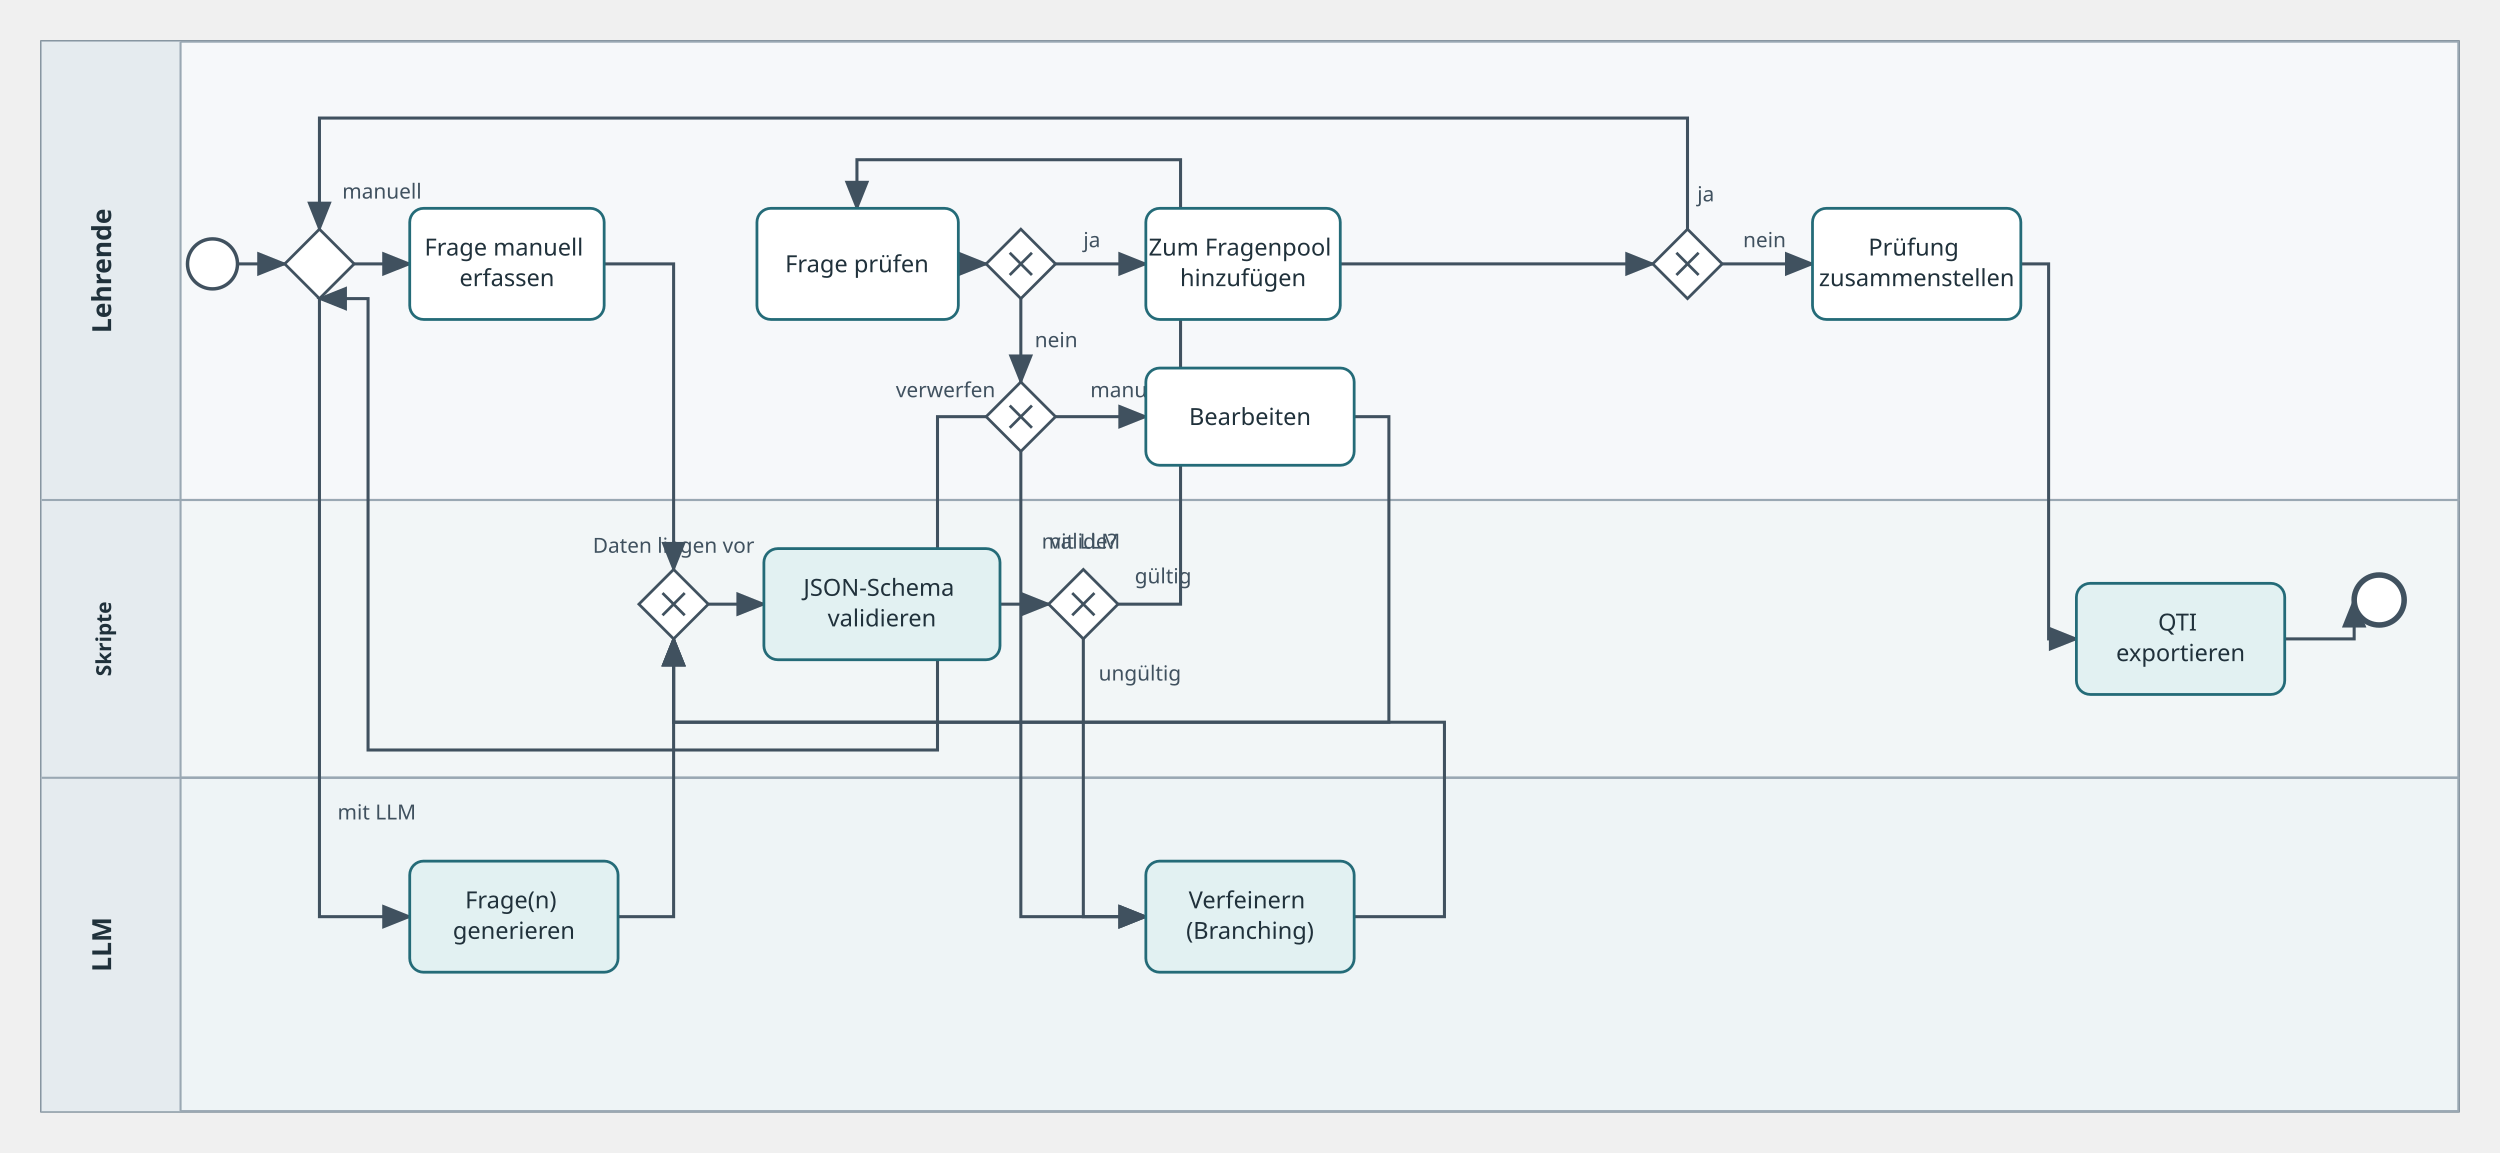
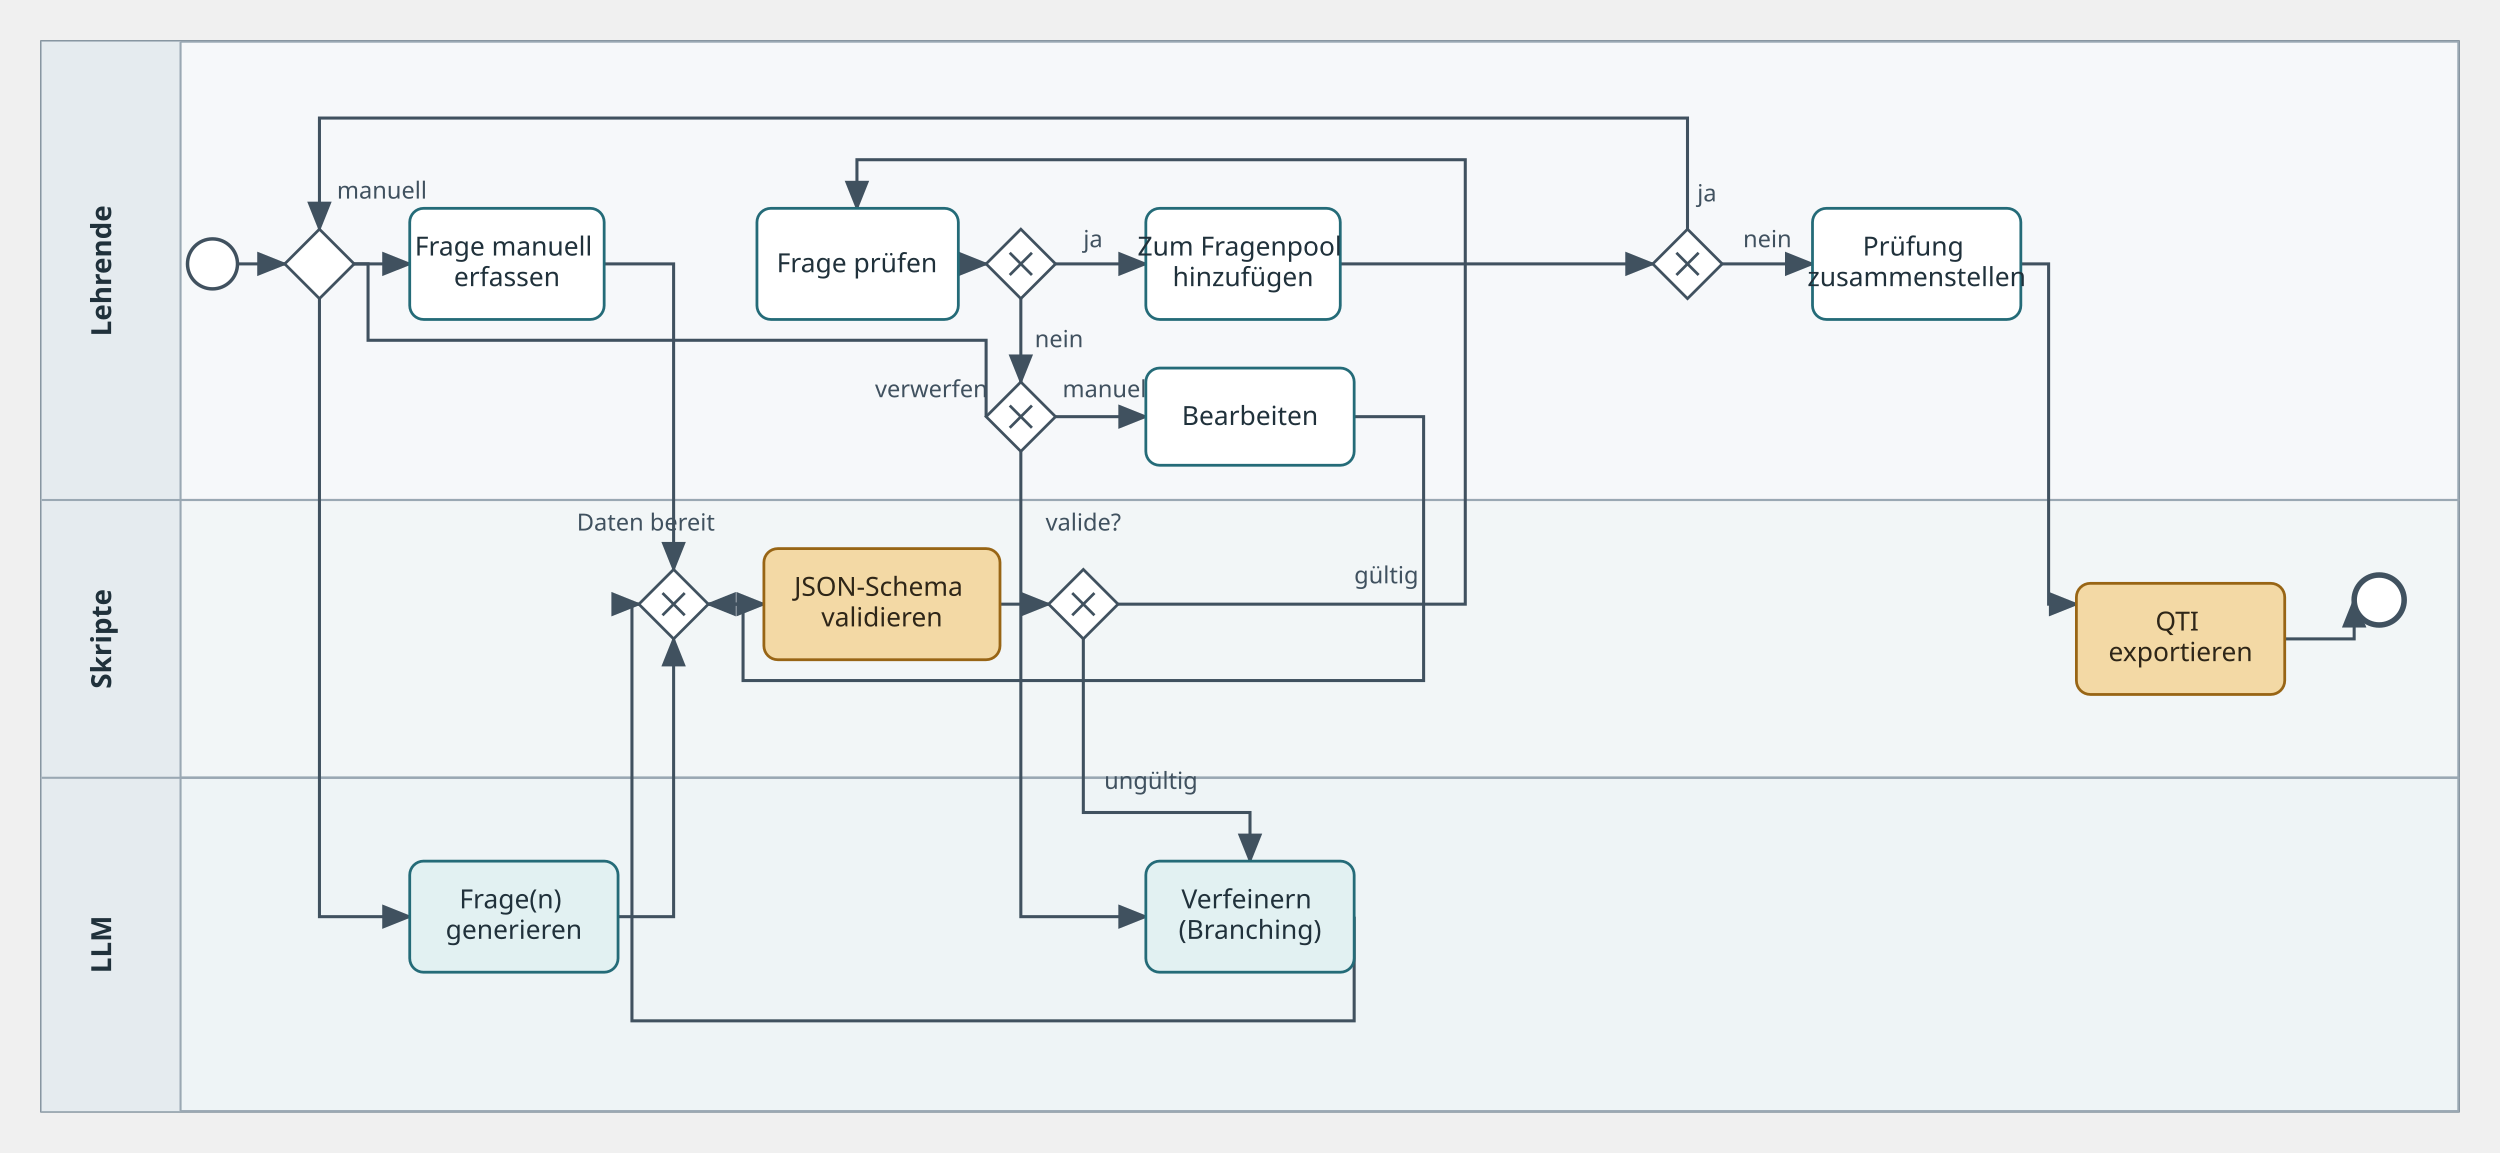
<svg xmlns="http://www.w3.org/2000/svg" viewBox="0 0 1800 830" role="img" aria-labelledby="title desc">
  <defs>
    <marker id="arrow" markerWidth="10" markerHeight="8" refX="9" refY="4" orient="auto">
      <path d="M0,0 L10,4 L0,8 Z" fill="#40515f" />
    </marker>
    <style>
      .pool { fill: #fff; stroke: #526575; stroke-width: 2; }
      .lane { fill: #f6f8fa; stroke: #9aa8b3; stroke-width: 1.5; }
    .lane-scripts { fill: #f2f6f7; stroke: #9aa8b3; stroke-width: 1.5; }
      .lane-system { fill: #eef4f6; stroke: #9aa8b3; stroke-width: 1.5; }
      .lane-label { fill: #e5ebef; }
      .user-task { fill: #fff; stroke: #246b78; stroke-width: 2; }
      .service-task { fill: #e2f1f2; stroke: #246b78; stroke-width: 2; }
+     .script-task { fill: #f3d9a5; stroke: #986515; stroke-width: 2; }
      .gateway { fill: #fff; stroke: #40515f; stroke-width: 2; }
      .flow { fill: none; stroke: #40515f; stroke-width: 2.2; marker-end: url(#arrow); }
-       .label { font: 17px sans-serif; fill: #20313b; text-anchor: middle; }
-     .lane-title { font: 700 19px sans-serif; fill: #20313b; text-anchor: middle; }
-       .flow-label { font: 15px sans-serif; fill: #40515f; }
+     .label { font: 19px sans-serif; fill: #20313b; text-anchor: middle; }
+     .script-label { fill: #2e2618; }
+         .lane-title { font: 700 20px sans-serif; fill: #20313b; text-anchor: middle; }
+             .flow-label { font: 17px sans-serif; fill: #40515f; }
      .event { fill: #fff; stroke: #40515f; stroke-width: 2.5; }
      .end-event { fill: #fff; stroke: #40515f; stroke-width: 4; }
    </style>
  </defs>
  <rect class="pool" x="30" y="30" width="1740" height="770" />
  <rect class="lane" x="30" y="30" width="1740" height="330" />
  <rect class="lane-scripts" x="30" y="360" width="1740" height="200" />
  <rect class="lane-system" x="30" y="560" width="1740" height="240" />
  <rect class="lane-label" x="30" y="30" width="100" height="330" />
  <rect class="lane-label" x="30" y="360" width="100" height="200" />
  <rect class="lane-label" x="30" y="560" width="100" height="240" />
  <path d="M130 30 V800 M30 360 H1770 M30 560 H1770" stroke="#9aa8b3" stroke-width="1.5" fill="none" />
  <text class="lane-title" transform="translate(80 195) rotate(-90)">Lehrende</text>
-   <text class="lane-title" style="font-size: 15px" transform="translate(80 460) rotate(-90)">
-         Skripte</text>
+   <text class="lane-title" transform="translate(80 460) rotate(-90)">Skripte</text>
  <text class="lane-title" transform="translate(80 680) rotate(-90)">LLM</text>
  <g transform="translate(75 0)">
    <path class="flow" d="M96 190 H130" />
    <path class="flow" d="M180 190 H220" />
    <path class="flow" d="M155 215 V660 H220" />
    <path class="flow" d="M360 190 H410 V410" />
    <path class="flow" d="M370 660 H410 V460" />
    <path class="flow" d="M435 435 H475" />
    <path class="flow" d="M645 435 H680" />
-     <path class="flow" d="M730 435 H775 V115 H542 V150" />
-     <path class="flow" d="M705 460 V660 H750" />
+     <path class="flow" d="M730 435 H980 V115 H542 V150" />
+     <path class="flow" d="M705 460 V585 H825 V620" />
    <path class="flow" d="M615 190 H635" />
    <path class="flow" d="M685 190 H750" />
    <path class="flow" d="M660 215 V275" />
    <path class="flow" d="M685 300 H750" />
    <path class="flow" d="M660 325 V660 H750" />
-     <path class="flow" d="M635 300 H600 V540 H190 V215 H155" />
-     <path class="flow" d="M900 300 H925 V520 H410 V460" />
-     <path class="flow" d="M900 660 H965 V520 H410 V460" />
+     <path class="flow" d="M635 300 V245 H190 V190 H130" />
+     <path class="flow" d="M900 300 H950 V490 H460 V435 H435" />
+     <path class="flow" d="M900 660 V735 H380 V435 H385" />
    <path class="flow" d="M890 190 H1115" />
    <path class="flow" d="M1140 165 V85 H155 V165" />
    <path class="flow" d="M1165 190 H1230" />
-     <path class="flow" d="M1380 190 H1400 V460 H1420" />
+     <path class="flow" d="M1380 190 H1400 V435 H1420" />
    <path class="flow" d="M1570 460 H1620 V432" />
    <text class="flow-label" x="200" y="143" text-anchor="middle">manuell</text>
-     <text class="flow-label" x="168" y="590">mit LLM</text>
-     <text class="flow-label" x="742" y="420">gültig</text>
-     <text class="flow-label" x="716" y="490">ungültig</text>
+     <text class="flow-label" x="900" y="420">gültig</text>
+     <text class="flow-label" x="720" y="568">ungültig</text>
    <text class="flow-label" x="705" y="178">ja</text>
    <text class="flow-label" x="670" y="250">nein</text>
-     <text class="flow-label" x="710" y="286">manuell</text>
-     <text class="flow-label" x="675" y="395">mit LLM</text>
-     <text class="flow-label" x="570" y="286">verwerfen</text>
+     <text class="flow-label" x="690" y="286">manuell</text>
+     <text class="flow-label" x="555" y="286">verwerfen</text>
    <text class="flow-label" x="1147" y="145">ja</text>
    <text class="flow-label" x="1180" y="178">nein</text>
    <circle class="event" cx="78" cy="190" r="18" />
    <path class="gateway" d="M155 165 L180 190 L155 215 L130 190 Z" />
    <path class="gateway" d="M410 410 L435 435 L410 460 L385 435 Z" />
    <path d="M402 427 L418 443 M418 427 L402 443" stroke="#40515f" stroke-width="2" />
    <path class="gateway" d="M660 165 L685 190 L660 215 L635 190 Z" />
    <path d="M652 182 L668 198 M668 182 L652 198" stroke="#40515f" stroke-width="2" />
    <path class="gateway" d="M660 275 L685 300 L660 325 L635 300 Z" />
    <path d="M652 292 L668 308 M668 292 L652 308" stroke="#40515f" stroke-width="2" />
    <path class="gateway" d="M705 410 L730 435 L705 460 L680 435 Z" />
    <path d="M697 427 L713 443 M713 427 L697 443" stroke="#40515f" stroke-width="2" />
    <path class="gateway" d="M1140 165 L1165 190 L1140 215 L1115 190 Z" />
    <path d="M1132 182 L1148 198 M1148 182 L1132 198" stroke="#40515f" stroke-width="2" />
    <rect class="user-task" x="220" y="150" width="140" height="80" rx="10" />
    <text class="label" x="290" y="184">
      <tspan x="290">Frage manuell</tspan>
      <tspan x="290" dy="22">erfassen</tspan>
    </text>
    <rect class="service-task" x="220" y="620" width="150" height="80" rx="10" />
    <text class="label" x="295" y="654">
      <tspan x="295">Frage(n)</tspan>
      <tspan x="295" dy="22">generieren</tspan>
    </text>
-     <rect class="service-task" x="475" y="395" width="170" height="80" rx="10" />
-     <text class="label" x="560" y="429">
+     <rect class="script-task" x="475" y="395" width="170" height="80" rx="10" />
+     <text class="label script-label" x="560" y="429">
      <tspan x="560">JSON-Schema</tspan>
      <tspan x="560" dy="22">validieren</tspan>
    </text>
-     <text class="flow-label" x="410" y="398" text-anchor="middle">Daten liegen vor</text>
-     <text class="flow-label" x="705" y="395" text-anchor="middle">valide?</text>
+     <text class="flow-label" x="390" y="382" text-anchor="middle">Daten bereit</text>
+     <text class="flow-label" x="705" y="382" text-anchor="middle">valide?</text>
    <rect class="user-task" x="470" y="150" width="145" height="80" rx="10" />
    <text class="label" x="542" y="196">Frage prüfen</text>
    <rect class="user-task" x="750" y="150" width="140" height="80" rx="10" />
    <text class="label" x="820" y="184">
      <tspan x="820">Zum Fragenpool</tspan>
      <tspan x="820" dy="22">hinzufügen</tspan>
    </text>
    <rect class="user-task" x="1230" y="150" width="150" height="80" rx="10" />
    <text class="label" x="1305" y="184">
      <tspan x="1305">Prüfung</tspan>
      <tspan x="1305" dy="22">zusammenstellen</tspan>
    </text>
    <rect class="user-task" x="750" y="265" width="150" height="70" rx="10" />
    <text class="label" x="825" y="306">Bearbeiten</text>
    <rect class="service-task" x="750" y="620" width="150" height="80" rx="10" />
    <text class="label" x="825" y="654">
      <tspan x="825">Verfeinern</tspan>
      <tspan x="825" dy="22">(Branching)</tspan>
    </text>
-     <rect class="service-task" x="1420" y="420" width="150" height="80" rx="10" />
-     <text class="label" x="1495" y="454">
+     <rect class="script-task" x="1420" y="420" width="150" height="80" rx="10" />
+     <text class="label script-label" x="1495" y="454">
      <tspan x="1495">QTI</tspan>
      <tspan x="1495" dy="22">exportieren</tspan>
    </text>
    <circle class="end-event" cx="1638" cy="432" r="18" />
  </g>
</svg>
